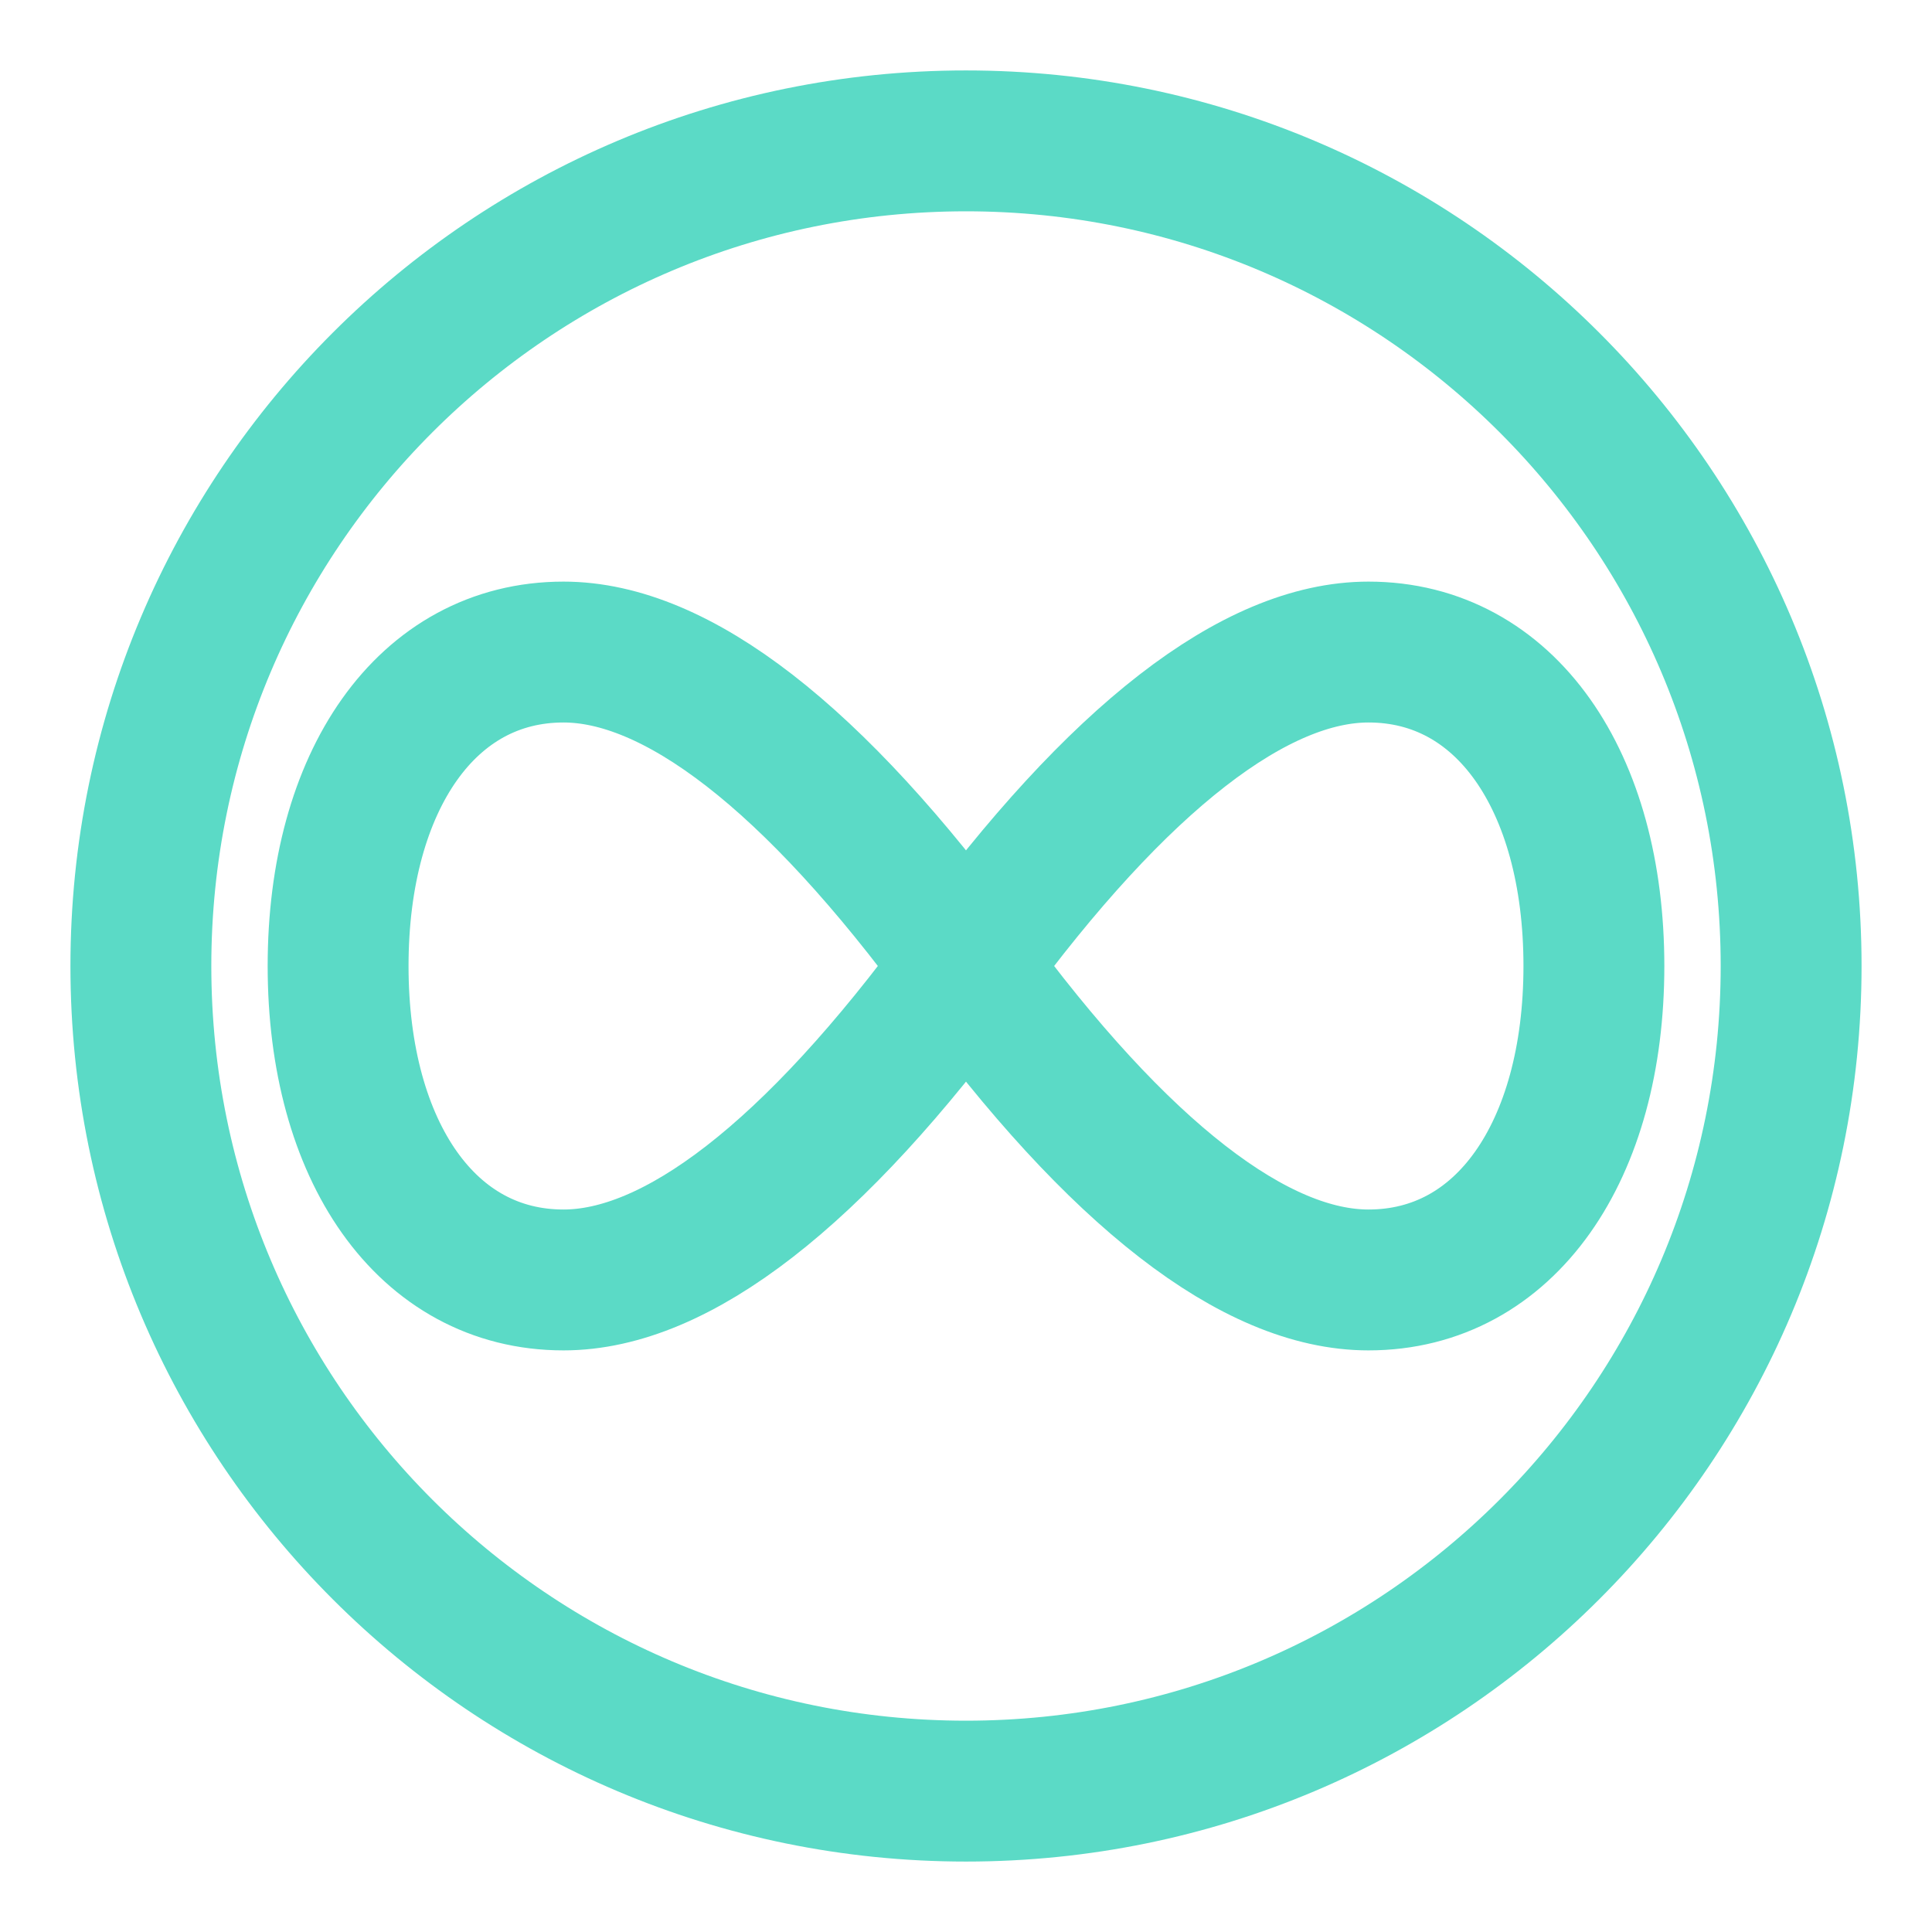
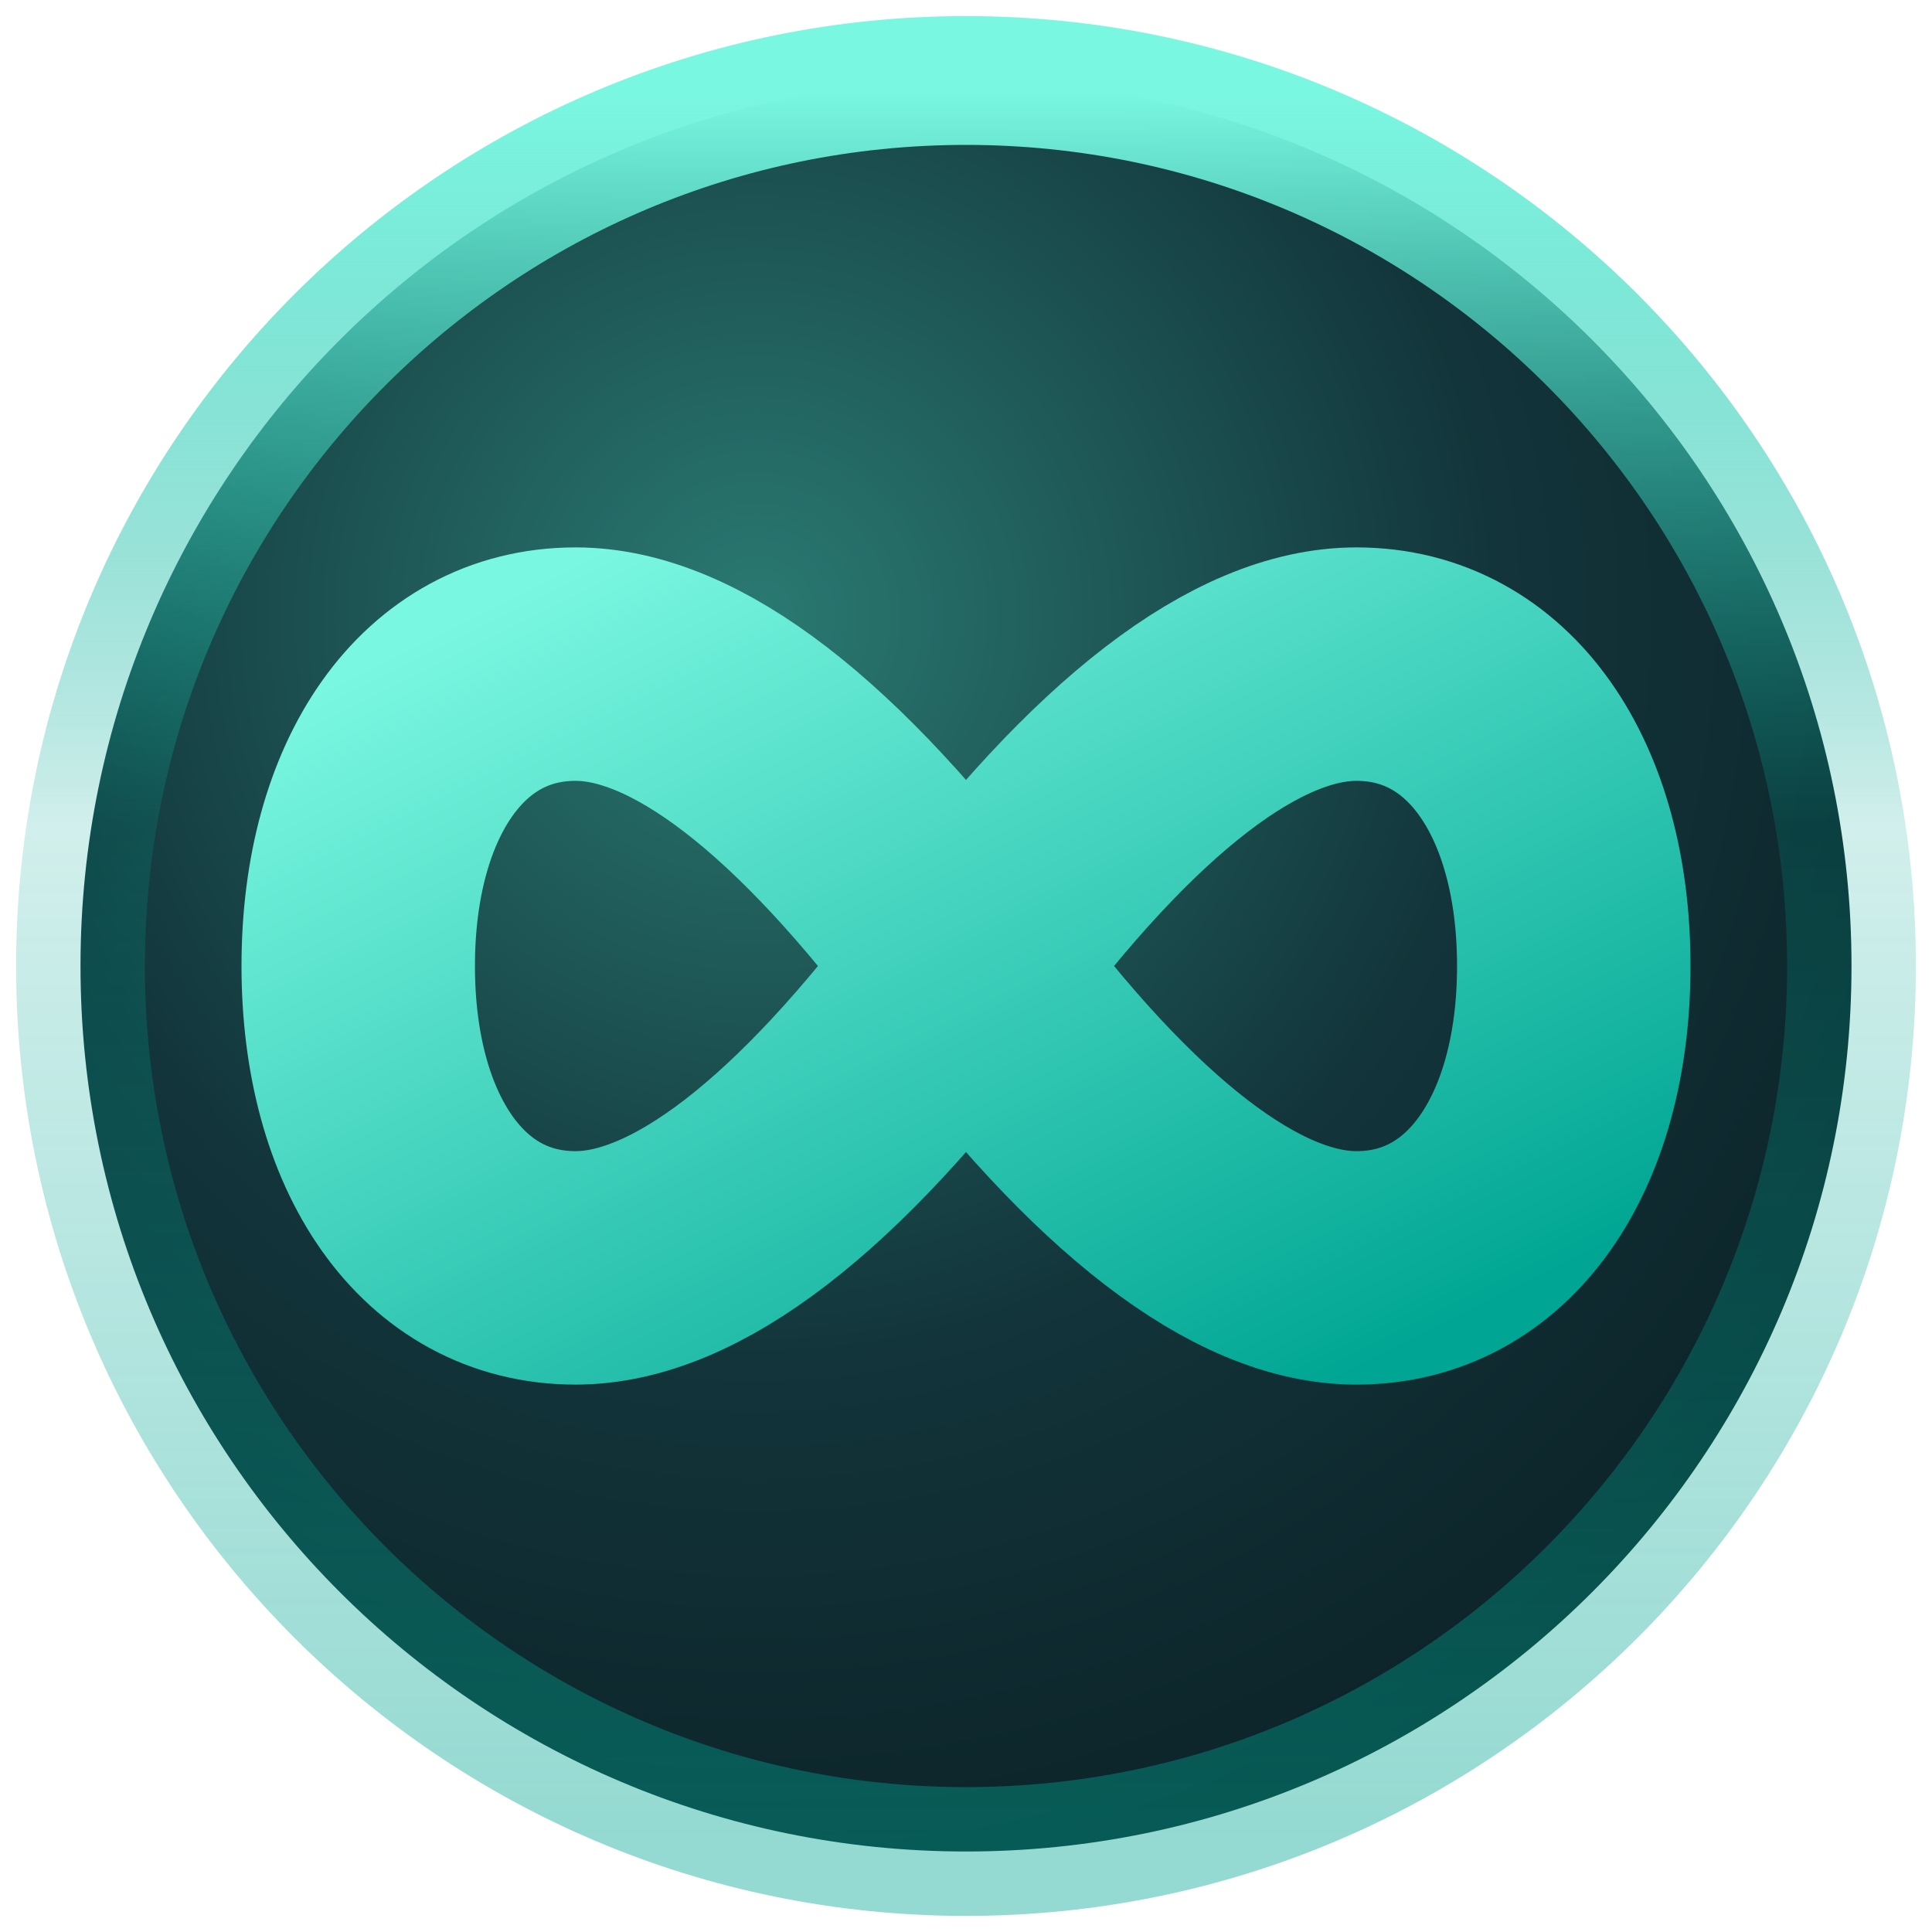
- <svg xmlns="http://www.w3.org/2000/svg" width="32" height="32" viewBox="0 0 24 24" fill="none" stroke="#5bdac6" stroke-width="1.75" stroke-linecap="round" stroke-linejoin="round" role="img" aria-label="Nexo">
-   <circle cx="12" cy="12" r="10.25" />
-   <path d="M12 12c-1.9-2.6-3.6-3.9-5-3.9-1.7 0-2.8 1.6-2.8 3.9s1.1 3.9 2.8 3.9c1.4 0 3.1-1.3 5-3.9Zm0 0c1.9-2.6 3.6-3.9 5-3.9 1.7 0 2.8 1.6 2.8 3.9s-1.1 3.9-2.8 3.9c-1.4 0-3.1-1.3-5-3.9Z" />
+ <svg xmlns="http://www.w3.org/2000/svg" width="32" height="32" viewBox="0 0 24 24" role="img" aria-label="Nexo">
+   <defs>
+     <radialGradient id="corpo" cx="38%" cy="30%" r="78%">
+       <stop offset="0%" stop-color="#2a7a72" />
+       <stop offset="55%" stop-color="#12343a" />
+       <stop offset="100%" stop-color="#0b2126" />
+     </radialGradient>
+     <linearGradient id="aresta" x1="0" y1="0" x2="0" y2="1">
+       <stop offset="0%" stop-color="#7af7e1" />
+       <stop offset="42%" stop-color="#00a693" stop-opacity=".18" />
+       <stop offset="100%" stop-color="#00a693" stop-opacity=".42" />
+     </linearGradient>
+     <linearGradient id="no" x1="0" y1="0" x2="1" y2="1">
+       <stop offset="0%" stop-color="#7af7e1" />
+       <stop offset="100%" stop-color="#00a693" />
+     </linearGradient>
+   </defs>
+   <circle cx="12" cy="12" r="11" fill="url(#corpo)" />
+   <circle cx="12" cy="12" r="11" fill="none" stroke="url(#aresta)" stroke-width="1.6" />
+   <path fill="none" stroke="url(#no)" stroke-width="2.9" stroke-linecap="round" d="M12 12c-1.85-2.5-3.5-3.75-4.85-3.75-1.65 0-2.7 1.55-2.7 3.75s1.05 3.75 2.7 3.75c1.35 0 3-1.25 4.85-3.75Zm0 0c1.85-2.5 3.5-3.75 4.85-3.75 1.65 0 2.7 1.55 2.7 3.75s-1.05 3.75-2.7 3.75c-1.35 0-3-1.25-4.85-3.75Z" />
</svg>
